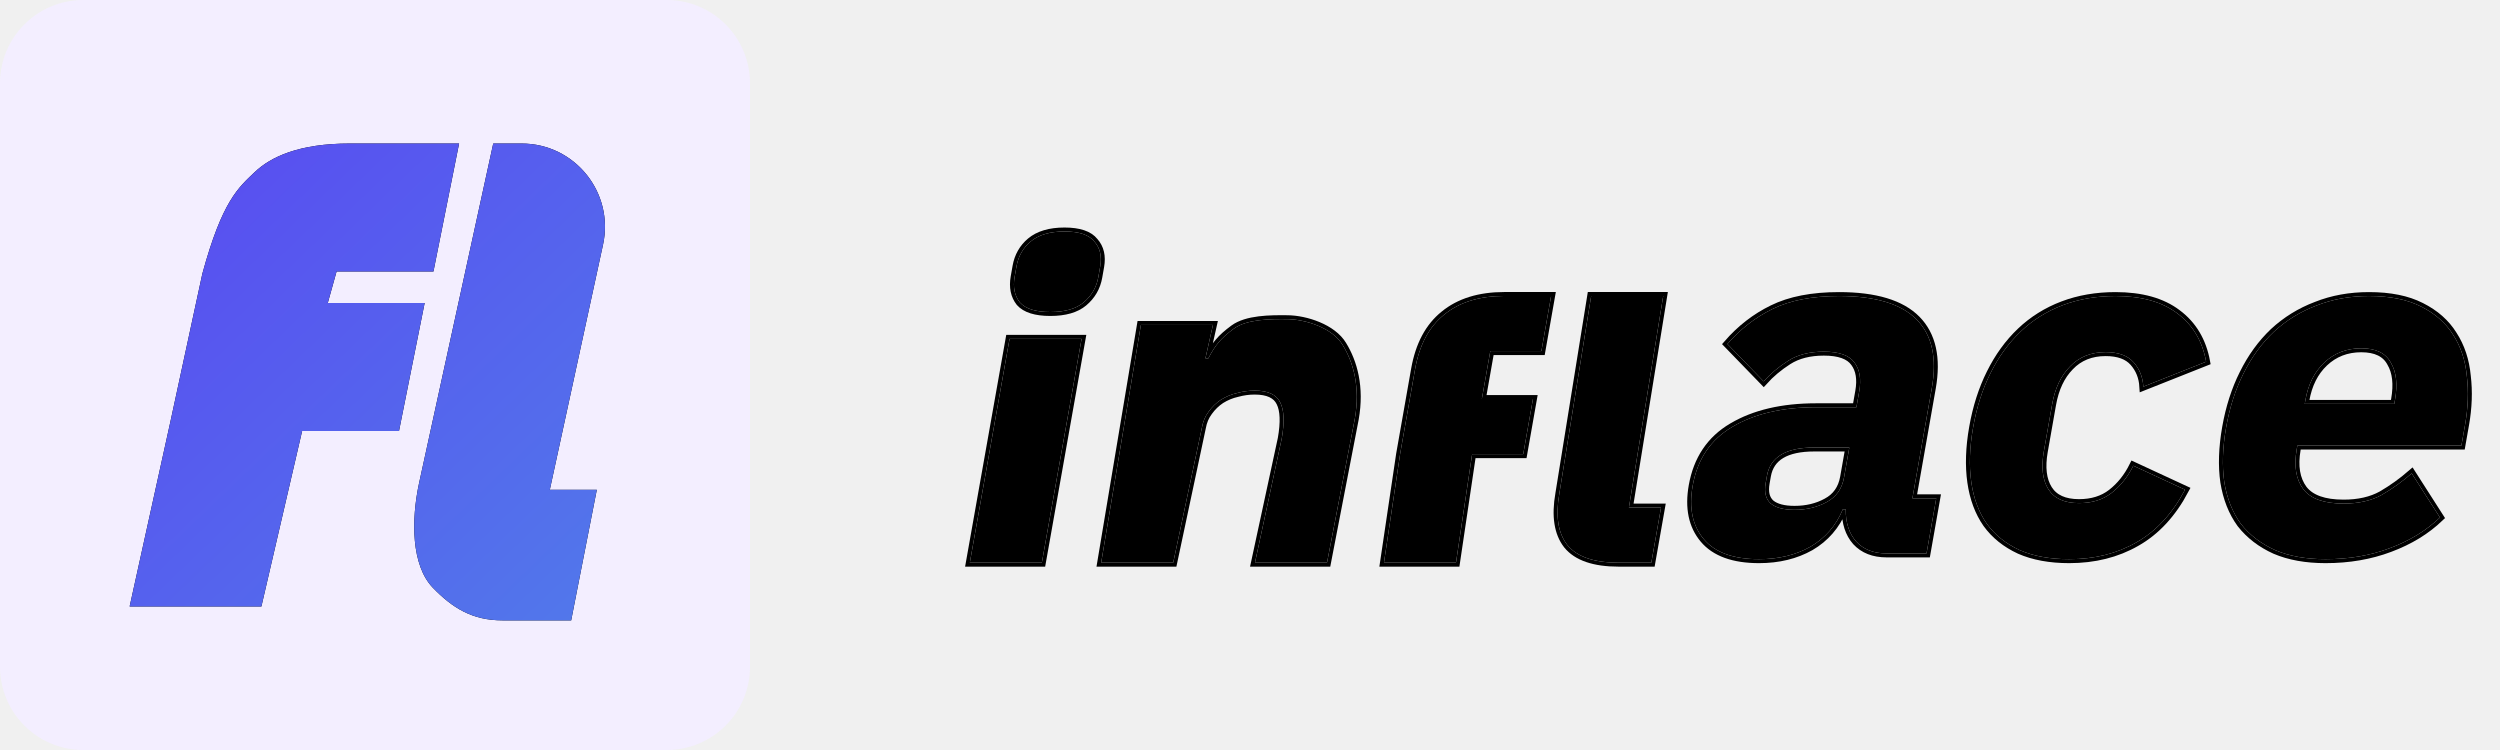
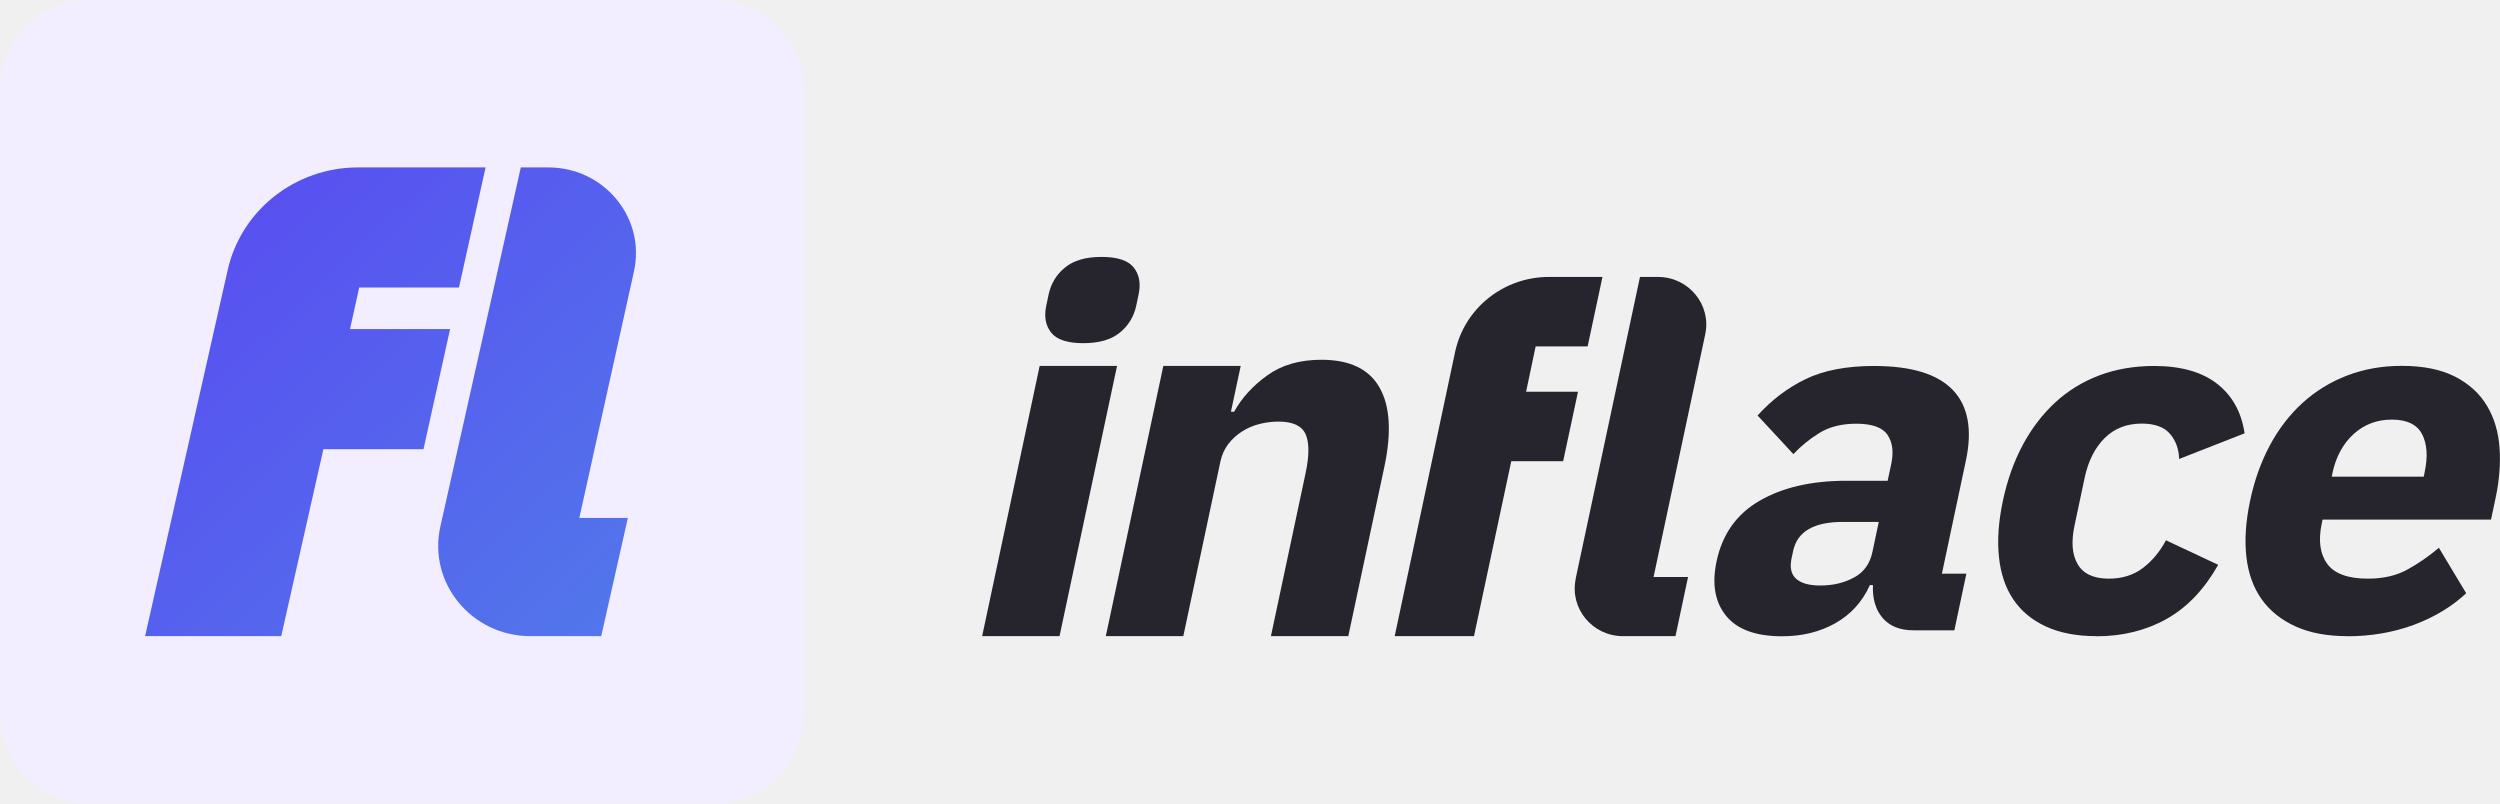
- <svg xmlns="http://www.w3.org/2000/svg" width="540" height="162" viewBox="0 0 540 162" fill="none">
-   <rect width="162" height="162" rx="18" fill="#F3EEFF" />
-   <path fill-rule="evenodd" clip-rule="evenodd" d="M72.702 58.64H93.627L99.164 31H75.55C64.624 31 58.5 33.857 55 37.191C51.5 40.524 48 43.381 43.705 59.124L42.337 65.454L36.801 91.094L28 131H56.462L65.262 93.094H86.187L91.724 65.454H70.799L72.702 58.64Z" fill="black" />
-   <path fill-rule="evenodd" clip-rule="evenodd" d="M72.702 58.64H93.627L99.164 31H75.55C64.624 31 58.5 33.857 55 37.191C51.5 40.524 48 43.381 43.705 59.124L42.337 65.454L36.801 91.094L28 131H56.462L65.262 93.094H86.187L91.724 65.454H70.799L72.702 58.64Z" fill="url(#paint0_linear_2393_17081)" />
-   <path d="M118.759 105.795H128.912L123.376 134H108.54C102.003 134 97.728 131.319 93.486 126.943C88.838 122.104 88.785 112.368 90.523 104.318L106.538 31H112.672C124.152 31 132.698 41.601 130.262 52.819L118.759 105.795Z" fill="black" />
-   <path d="M118.759 105.795H128.912L123.376 134H108.54C102.003 134 97.728 131.319 93.486 126.943C88.838 122.104 88.785 112.368 90.523 104.318L106.538 31H112.672C124.152 31 132.698 41.601 130.262 52.819L118.759 105.795Z" fill="url(#paint1_linear_2393_17081)" />
-   <mask id="path-3-outside-1_2393_17081" maskUnits="userSpaceOnUse" x="207.043" y="49.015" width="334.024" height="73.861" fill="black">
-     <rect fill="white" x="207.043" y="49.015" width="334.024" height="73.861" />
-     <path d="M226.867 67.393C223.713 67.393 221.522 66.703 220.293 65.322C219.147 63.873 218.769 62.044 219.158 59.835L219.56 57.557C219.949 55.349 220.967 53.554 222.612 52.174C224.339 50.725 226.78 50 229.933 50C233.087 50 235.237 50.725 236.383 52.174C237.611 53.554 238.031 55.349 237.641 57.557L237.24 59.835C236.85 62.044 235.792 63.873 234.065 65.322C232.42 66.703 230.02 67.393 226.867 67.393ZM218.065 73.19H233.623L225.04 121.542H209.481L218.065 73.19Z" />
-     <path d="M237.852 121.542L246.435 70.19H261.994L260.369 77.404H261C262.48 74.574 263.682 73.071 266.5 71C269.318 68.929 274.384 68.896 278.192 68.948C282 69 287.815 70.811 290.031 74.538C292.318 78.265 293.852 83.58 292.635 90.482L286.63 121.542H271.071L276.858 94.724C277.478 91.204 277.374 88.616 276.545 86.959C275.728 85.234 273.883 84.371 271.009 84.371C269.748 84.371 268.491 84.544 267.239 84.889C265.998 85.165 264.827 85.648 263.724 86.338C262.691 87.028 261.803 87.891 261.06 88.926C260.329 89.893 259.848 91.031 259.617 92.343L253.41 121.542H237.852Z" />
-     <path fill-rule="evenodd" clip-rule="evenodd" d="M305.65 79.772L304.518 86.19L302.419 98.096L298.935 121.542H314.493L317.978 98.096H329.016L331.115 86.19H320.077L321.902 75.837H332.94L335.04 63.932H324.948C319.551 63.932 315.214 65.278 311.936 67.969C308.67 70.592 306.575 74.526 305.65 79.772Z" />
-     <path d="M349.639 121.542C344.313 121.542 340.613 120.265 338.541 117.712C336.538 115.158 335.963 111.466 336.815 106.634L343.694 63.932H359.253L351.844 109.637H358.782L356.683 121.542H349.639Z" />
-     <path d="M407.508 119.542C404.705 119.542 402.509 118.68 400.921 116.954C399.404 115.229 398.655 112.917 398.675 110.018H398.045C396.583 113.538 394.251 116.229 391.049 118.093C387.859 119.887 384.162 120.785 379.957 120.785C374.42 120.785 370.436 119.335 368.004 116.437C365.571 113.538 364.775 109.707 365.615 104.945C366.625 99.216 369.476 94.972 374.167 92.211C378.941 89.381 384.973 87.966 392.261 87.966H400.987L401.589 84.55C402.052 81.927 401.716 79.857 400.582 78.338C399.46 76.751 397.252 75.957 393.958 75.957C390.875 75.957 388.306 76.613 386.253 77.924C384.2 79.236 382.431 80.719 380.948 82.376L373.12 74.301C375.935 71.057 379.183 68.538 382.863 66.743C386.626 64.88 391.416 63.948 397.232 63.948C405.082 63.948 410.671 65.639 413.999 69.021C417.327 72.403 418.419 77.338 417.275 83.825L413.077 107.637H418.228L416.129 119.542H407.508ZM387.619 110.121C390.212 110.121 392.517 109.569 394.534 108.465C396.621 107.361 397.884 105.566 398.322 103.081L399.453 96.663H391.884C385.787 96.663 382.38 98.699 381.662 102.771L381.388 104.324C381.035 106.325 381.404 107.809 382.495 108.775C383.598 109.673 385.306 110.121 387.619 110.121Z" />
-     <path d="M446.929 120.785C442.795 120.785 439.231 120.129 436.238 118.818C433.258 117.437 430.894 115.539 429.148 113.124C427.413 110.639 426.296 107.637 425.795 104.117C425.294 100.597 425.427 96.663 426.194 92.315C426.961 87.966 428.209 84.067 429.939 80.616C431.681 77.096 433.857 74.094 436.468 71.609C439.078 69.124 442.111 67.226 445.566 65.915C449.021 64.604 452.816 63.948 456.951 63.948C462.558 63.948 466.999 65.19 470.276 67.675C473.622 70.16 475.706 73.645 476.527 78.131L462.962 83.515C462.837 81.444 462.131 79.684 460.845 78.235C459.558 76.785 457.549 76.061 454.815 76.061C451.662 76.061 449.096 77.096 447.119 79.167C445.155 81.168 443.868 83.894 443.259 87.345L441.47 97.491C440.862 100.942 441.187 103.668 442.446 105.67C443.705 107.671 445.911 108.672 449.065 108.672C451.869 108.672 454.204 107.947 456.071 106.498C458.021 104.979 459.594 103.012 460.791 100.597L471.968 105.773C469.233 110.95 465.725 114.746 461.445 117.161C457.234 119.577 452.396 120.785 446.929 120.785Z" />
-     <path d="M502.314 120.785C498.109 120.785 494.476 120.129 491.413 118.818C488.362 117.437 485.894 115.539 484.007 113.124C482.202 110.639 481.015 107.637 480.444 104.117C479.943 100.597 480.076 96.663 480.843 92.315C481.597 88.035 482.84 84.17 484.569 80.719C486.311 77.2 488.488 74.197 491.099 71.713C493.779 69.228 496.847 67.33 500.302 66.019C503.769 64.638 507.571 63.948 511.705 63.948C516.261 63.948 520.017 64.707 522.973 66.226C525.999 67.744 528.303 69.78 529.885 72.334C531.537 74.887 532.521 77.855 532.836 81.237C533.233 84.55 533.109 88.035 532.464 91.693L531.66 96.249H496.233L496.087 97.077C495.454 100.666 495.931 103.53 497.516 105.67C499.113 107.74 502.014 108.775 506.219 108.775C509.443 108.775 512.18 108.154 514.432 106.912C516.696 105.601 518.862 104.048 520.93 102.253L527.03 111.778C524.078 114.608 520.465 116.816 516.19 118.404C511.986 119.991 507.36 120.785 502.314 120.785ZM510.031 75.233C506.877 75.233 504.207 76.268 502.02 78.338C499.915 80.34 498.564 83.032 497.968 86.413L497.822 87.242H517.165L517.329 86.31C517.913 82.997 517.611 80.34 516.422 78.338C515.315 76.268 513.185 75.233 510.031 75.233Z" />
-   </mask>
-   <path d="M226.867 67.393C223.713 67.393 221.522 66.703 220.293 65.322C219.147 63.873 218.769 62.044 219.158 59.835L219.56 57.557C219.949 55.349 220.967 53.554 222.612 52.174C224.339 50.725 226.78 50 229.933 50C233.087 50 235.237 50.725 236.383 52.174C237.611 53.554 238.031 55.349 237.641 57.557L237.24 59.835C236.85 62.044 235.792 63.873 234.065 65.322C232.42 66.703 230.02 67.393 226.867 67.393ZM218.065 73.19H233.623L225.04 121.542H209.481L218.065 73.19Z" fill="black" />
-   <path d="M237.852 121.542L246.435 70.19H261.994L260.369 77.404H261C262.48 74.574 263.682 73.071 266.5 71C269.318 68.929 274.384 68.896 278.192 68.948C282 69 287.815 70.811 290.031 74.538C292.318 78.265 293.852 83.58 292.635 90.482L286.63 121.542H271.071L276.858 94.724C277.478 91.204 277.374 88.616 276.545 86.959C275.728 85.234 273.883 84.371 271.009 84.371C269.748 84.371 268.491 84.544 267.239 84.889C265.998 85.165 264.827 85.648 263.724 86.338C262.691 87.028 261.803 87.891 261.06 88.926C260.329 89.893 259.848 91.031 259.617 92.343L253.41 121.542H237.852Z" fill="black" />
-   <path fill-rule="evenodd" clip-rule="evenodd" d="M305.65 79.772L304.518 86.19L302.419 98.096L298.935 121.542H314.493L317.978 98.096H329.016L331.115 86.19H320.077L321.902 75.837H332.94L335.04 63.932H324.948C319.551 63.932 315.214 65.278 311.936 67.969C308.67 70.592 306.575 74.526 305.65 79.772Z" fill="black" />
-   <path d="M349.639 121.542C344.313 121.542 340.613 120.265 338.541 117.712C336.538 115.158 335.963 111.466 336.815 106.634L343.694 63.932H359.253L351.844 109.637H358.782L356.683 121.542H349.639Z" fill="black" />
-   <path d="M407.508 119.542C404.705 119.542 402.509 118.68 400.921 116.954C399.404 115.229 398.655 112.917 398.675 110.018H398.045C396.583 113.538 394.251 116.229 391.049 118.093C387.859 119.887 384.162 120.785 379.957 120.785C374.42 120.785 370.436 119.335 368.004 116.437C365.571 113.538 364.775 109.707 365.615 104.945C366.625 99.216 369.476 94.972 374.167 92.211C378.941 89.381 384.973 87.966 392.261 87.966H400.987L401.589 84.55C402.052 81.927 401.716 79.857 400.582 78.338C399.46 76.751 397.252 75.957 393.958 75.957C390.875 75.957 388.306 76.613 386.253 77.924C384.2 79.236 382.431 80.719 380.948 82.376L373.12 74.301C375.935 71.057 379.183 68.538 382.863 66.743C386.626 64.88 391.416 63.948 397.232 63.948C405.082 63.948 410.671 65.639 413.999 69.021C417.327 72.403 418.419 77.338 417.275 83.825L413.077 107.637H418.228L416.129 119.542H407.508ZM387.619 110.121C390.212 110.121 392.517 109.569 394.534 108.465C396.621 107.361 397.884 105.566 398.322 103.081L399.453 96.663H391.884C385.787 96.663 382.38 98.699 381.662 102.771L381.388 104.324C381.035 106.325 381.404 107.809 382.495 108.775C383.598 109.673 385.306 110.121 387.619 110.121Z" fill="black" />
-   <path d="M446.929 120.785C442.795 120.785 439.231 120.129 436.238 118.818C433.258 117.437 430.894 115.539 429.148 113.124C427.413 110.639 426.296 107.637 425.795 104.117C425.294 100.597 425.427 96.663 426.194 92.315C426.961 87.966 428.209 84.067 429.939 80.616C431.681 77.096 433.857 74.094 436.468 71.609C439.078 69.124 442.111 67.226 445.566 65.915C449.021 64.604 452.816 63.948 456.951 63.948C462.558 63.948 466.999 65.19 470.276 67.675C473.622 70.16 475.706 73.645 476.527 78.131L462.962 83.515C462.837 81.444 462.131 79.684 460.845 78.235C459.558 76.785 457.549 76.061 454.815 76.061C451.662 76.061 449.096 77.096 447.119 79.167C445.155 81.168 443.868 83.894 443.259 87.345L441.47 97.491C440.862 100.942 441.187 103.668 442.446 105.67C443.705 107.671 445.911 108.672 449.065 108.672C451.869 108.672 454.204 107.947 456.071 106.498C458.021 104.979 459.594 103.012 460.791 100.597L471.968 105.773C469.233 110.95 465.725 114.746 461.445 117.161C457.234 119.577 452.396 120.785 446.929 120.785Z" fill="black" />
-   <path d="M502.314 120.785C498.109 120.785 494.476 120.129 491.413 118.818C488.362 117.437 485.894 115.539 484.007 113.124C482.202 110.639 481.015 107.637 480.444 104.117C479.943 100.597 480.076 96.663 480.843 92.315C481.597 88.035 482.84 84.17 484.569 80.719C486.311 77.2 488.488 74.197 491.099 71.713C493.779 69.228 496.847 67.33 500.302 66.019C503.769 64.638 507.571 63.948 511.705 63.948C516.261 63.948 520.017 64.707 522.973 66.226C525.999 67.744 528.303 69.78 529.885 72.334C531.537 74.887 532.521 77.855 532.836 81.237C533.233 84.55 533.109 88.035 532.464 91.693L531.66 96.249H496.233L496.087 97.077C495.454 100.666 495.931 103.53 497.516 105.67C499.113 107.74 502.014 108.775 506.219 108.775C509.443 108.775 512.18 108.154 514.432 106.912C516.696 105.601 518.862 104.048 520.93 102.253L527.03 111.778C524.078 114.608 520.465 116.816 516.19 118.404C511.986 119.991 507.36 120.785 502.314 120.785ZM510.031 75.233C506.877 75.233 504.207 76.268 502.02 78.338C499.915 80.34 498.564 83.032 497.968 86.413L497.822 87.242H517.165L517.329 86.31C517.913 82.997 517.611 80.34 516.422 78.338C515.315 76.268 513.185 75.233 510.031 75.233Z" fill="black" />
-   <path d="M226.867 67.393C223.713 67.393 221.522 66.703 220.293 65.322C219.147 63.873 218.769 62.044 219.158 59.835L219.56 57.557C219.949 55.349 220.967 53.554 222.612 52.174C224.339 50.725 226.78 50 229.933 50C233.087 50 235.237 50.725 236.383 52.174C237.611 53.554 238.031 55.349 237.641 57.557L237.24 59.835C236.85 62.044 235.792 63.873 234.065 65.322C232.42 66.703 230.02 67.393 226.867 67.393ZM218.065 73.19H233.623L225.04 121.542H209.481L218.065 73.19Z" stroke="black" stroke-width="1.709" mask="url(#path-3-outside-1_2393_17081)" />
-   <path d="M237.852 121.542L246.435 70.19H261.994L260.369 77.404H261C262.48 74.574 263.682 73.071 266.5 71C269.318 68.929 274.384 68.896 278.192 68.948C282 69 287.815 70.811 290.031 74.538C292.318 78.265 293.852 83.58 292.635 90.482L286.63 121.542H271.071L276.858 94.724C277.478 91.204 277.374 88.616 276.545 86.959C275.728 85.234 273.883 84.371 271.009 84.371C269.748 84.371 268.491 84.544 267.239 84.889C265.998 85.165 264.827 85.648 263.724 86.338C262.691 87.028 261.803 87.891 261.06 88.926C260.329 89.893 259.848 91.031 259.617 92.343L253.41 121.542H237.852Z" stroke="black" stroke-width="1.709" mask="url(#path-3-outside-1_2393_17081)" />
-   <path fill-rule="evenodd" clip-rule="evenodd" d="M305.65 79.772L304.518 86.19L302.419 98.096L298.935 121.542H314.493L317.978 98.096H329.016L331.115 86.19H320.077L321.902 75.837H332.94L335.04 63.932H324.948C319.551 63.932 315.214 65.278 311.936 67.969C308.67 70.592 306.575 74.526 305.65 79.772Z" stroke="black" stroke-width="1.709" mask="url(#path-3-outside-1_2393_17081)" />
-   <path d="M349.639 121.542C344.313 121.542 340.613 120.265 338.541 117.712C336.538 115.158 335.963 111.466 336.815 106.634L343.694 63.932H359.253L351.844 109.637H358.782L356.683 121.542H349.639Z" stroke="black" stroke-width="1.709" mask="url(#path-3-outside-1_2393_17081)" />
-   <path d="M407.508 119.542C404.705 119.542 402.509 118.68 400.921 116.954C399.404 115.229 398.655 112.917 398.675 110.018H398.045C396.583 113.538 394.251 116.229 391.049 118.093C387.859 119.887 384.162 120.785 379.957 120.785C374.42 120.785 370.436 119.335 368.004 116.437C365.571 113.538 364.775 109.707 365.615 104.945C366.625 99.216 369.476 94.972 374.167 92.211C378.941 89.381 384.973 87.966 392.261 87.966H400.987L401.589 84.55C402.052 81.927 401.716 79.857 400.582 78.338C399.46 76.751 397.252 75.957 393.958 75.957C390.875 75.957 388.306 76.613 386.253 77.924C384.2 79.236 382.431 80.719 380.948 82.376L373.12 74.301C375.935 71.057 379.183 68.538 382.863 66.743C386.626 64.88 391.416 63.948 397.232 63.948C405.082 63.948 410.671 65.639 413.999 69.021C417.327 72.403 418.419 77.338 417.275 83.825L413.077 107.637H418.228L416.129 119.542H407.508ZM387.619 110.121C390.212 110.121 392.517 109.569 394.534 108.465C396.621 107.361 397.884 105.566 398.322 103.081L399.453 96.663H391.884C385.787 96.663 382.38 98.699 381.662 102.771L381.388 104.324C381.035 106.325 381.404 107.809 382.495 108.775C383.598 109.673 385.306 110.121 387.619 110.121Z" stroke="black" stroke-width="1.709" mask="url(#path-3-outside-1_2393_17081)" />
-   <path d="M446.929 120.785C442.795 120.785 439.231 120.129 436.238 118.818C433.258 117.437 430.894 115.539 429.148 113.124C427.413 110.639 426.296 107.637 425.795 104.117C425.294 100.597 425.427 96.663 426.194 92.315C426.961 87.966 428.209 84.067 429.939 80.616C431.681 77.096 433.857 74.094 436.468 71.609C439.078 69.124 442.111 67.226 445.566 65.915C449.021 64.604 452.816 63.948 456.951 63.948C462.558 63.948 466.999 65.19 470.276 67.675C473.622 70.16 475.706 73.645 476.527 78.131L462.962 83.515C462.837 81.444 462.131 79.684 460.845 78.235C459.558 76.785 457.549 76.061 454.815 76.061C451.662 76.061 449.096 77.096 447.119 79.167C445.155 81.168 443.868 83.894 443.259 87.345L441.47 97.491C440.862 100.942 441.187 103.668 442.446 105.67C443.705 107.671 445.911 108.672 449.065 108.672C451.869 108.672 454.204 107.947 456.071 106.498C458.021 104.979 459.594 103.012 460.791 100.597L471.968 105.773C469.233 110.95 465.725 114.746 461.445 117.161C457.234 119.577 452.396 120.785 446.929 120.785Z" stroke="black" stroke-width="1.709" mask="url(#path-3-outside-1_2393_17081)" />
-   <path d="M502.314 120.785C498.109 120.785 494.476 120.129 491.413 118.818C488.362 117.437 485.894 115.539 484.007 113.124C482.202 110.639 481.015 107.637 480.444 104.117C479.943 100.597 480.076 96.663 480.843 92.315C481.597 88.035 482.84 84.17 484.569 80.719C486.311 77.2 488.488 74.197 491.099 71.713C493.779 69.228 496.847 67.33 500.302 66.019C503.769 64.638 507.571 63.948 511.705 63.948C516.261 63.948 520.017 64.707 522.973 66.226C525.999 67.744 528.303 69.78 529.885 72.334C531.537 74.887 532.521 77.855 532.836 81.237C533.233 84.55 533.109 88.035 532.464 91.693L531.66 96.249H496.233L496.087 97.077C495.454 100.666 495.931 103.53 497.516 105.67C499.113 107.74 502.014 108.775 506.219 108.775C509.443 108.775 512.18 108.154 514.432 106.912C516.696 105.601 518.862 104.048 520.93 102.253L527.03 111.778C524.078 114.608 520.465 116.816 516.19 118.404C511.986 119.991 507.36 120.785 502.314 120.785ZM510.031 75.233C506.877 75.233 504.207 76.268 502.02 78.338C499.915 80.34 498.564 83.032 497.968 86.413L497.822 87.242H517.165L517.329 86.31C517.913 82.997 517.611 80.34 516.422 78.338C515.315 76.268 513.185 75.233 510.031 75.233Z" stroke="black" stroke-width="1.709" mask="url(#path-3-outside-1_2393_17081)" />
+ <svg xmlns="http://www.w3.org/2000/svg" width="224" height="72" viewBox="0 0 224 72" fill="none">
+   <g clip-path="url(#clip0_4893_31114)">
+     <rect width="72" height="72" rx="8" fill="#F3EEFF" />
+     <g clip-path="url(#clip1_4893_31114)">
+       <path fill-rule="evenodd" clip-rule="evenodd" d="M32.155 25.762H41.124L43.509 15H32.081C26.466 15 21.621 18.823 20.404 24.179L13 57H25.199L28.975 40.249H37.944L40.329 29.487H31.36L32.18 25.786L32.155 25.762Z" fill="url(#paint0_linear_4893_31114)" />
+       <path d="M51.907 46.409H56.255L53.87 57H47.534C42.242 57 38.317 52.203 39.46 47.163L46.665 15H49.124C54.143 15 57.87 19.529 56.801 24.325L51.907 46.409Z" fill="url(#paint1_linear_4893_31114)" />
+     </g>
+     <g clip-path="url(#clip2_4893_31114)">
+       <path d="M97.057 30.749C95.648 30.749 94.692 30.432 94.189 29.808C93.686 29.173 93.535 28.371 93.746 27.39L93.958 26.379C94.169 25.398 94.662 24.585 95.437 23.961C96.212 23.327 97.299 23.02 98.708 23.02C100.117 23.02 101.073 23.337 101.576 23.961C102.079 24.595 102.23 25.398 102.019 26.379L101.807 27.39C101.596 28.371 101.103 29.183 100.328 29.808C99.553 30.442 98.466 30.749 97.057 30.749ZM93.153 32.79H100.086L94.934 57H88L93.153 32.79Z" fill="#26252D" />
+       <path d="M99.08 57L104.233 32.79H111.167L110.291 36.893H110.573C111.277 35.634 112.274 34.544 113.562 33.623C114.85 32.701 116.46 32.235 118.402 32.235C120.928 32.235 122.669 33.068 123.605 34.723C124.551 36.378 124.692 38.746 124.038 41.828L120.807 57H113.874L116.983 42.383C117.315 40.817 117.315 39.658 116.983 38.904C116.641 38.151 115.836 37.775 114.558 37.775C113.994 37.775 113.431 37.844 112.877 37.983C112.314 38.122 111.79 38.34 111.307 38.647C110.824 38.954 110.402 39.331 110.06 39.777C109.717 40.222 109.486 40.738 109.355 41.322L106.024 57H99.09H99.08Z" fill="#26252D" />
+       <path d="M124.964 57L130.378 31.532C131.213 27.618 134.715 24.814 138.781 24.814H143.581L142.253 31.037H137.594L136.738 35.1H141.388L140.059 41.323H135.41L132.069 57H124.954H124.964Z" fill="#26252D" />
+       <path d="M141.176 51.867L146.943 24.814H148.553C151.3 24.814 153.353 27.301 152.79 29.947L148.16 51.698H151.25L150.123 57H145.423C142.676 57 140.623 54.513 141.186 51.867H141.176Z" fill="#26252D" />
+       <path d="M171.437 56.475C170.24 56.475 169.324 56.108 168.69 55.375C168.056 54.642 167.764 53.651 167.815 52.422H167.543C166.869 53.918 165.832 55.058 164.443 55.841C163.054 56.624 161.464 57.01 159.673 57.01C157.318 57.01 155.638 56.396 154.651 55.167C153.655 53.938 153.373 52.313 153.806 50.291C154.319 47.864 155.607 46.05 157.67 44.861C159.733 43.672 162.31 43.077 165.419 43.077H169.133L169.445 41.62C169.686 40.501 169.576 39.619 169.113 38.955C168.66 38.291 167.724 37.964 166.325 37.964C165.007 37.964 163.91 38.241 163.014 38.796C162.118 39.351 161.344 39.985 160.689 40.689L157.479 37.23C158.727 35.843 160.166 34.753 161.776 33.97C163.387 33.187 165.44 32.791 167.915 32.791C171.256 32.791 173.611 33.514 174.98 34.951C176.348 36.388 176.731 38.499 176.147 41.254L173.994 51.401H176.187L175.111 56.475H171.437ZM163.105 52.462C164.212 52.462 165.208 52.234 166.094 51.758C166.979 51.292 167.543 50.529 167.764 49.479L168.338 46.764H165.117C162.521 46.764 161.042 47.626 160.669 49.35L160.528 50.004C160.347 50.846 160.488 51.471 160.941 51.867C161.394 52.264 162.119 52.462 163.095 52.462H163.105Z" fill="#26252D" />
+       <path d="M187.842 57C186.08 57 184.571 56.713 183.323 56.138C182.075 55.563 181.099 54.761 180.394 53.71C179.69 52.67 179.257 51.391 179.106 49.895C178.945 48.399 179.066 46.724 179.459 44.871C179.851 43.018 180.445 41.353 181.24 39.867C182.035 38.38 183.011 37.112 184.158 36.051C185.306 34.991 186.634 34.188 188.123 33.623C189.613 33.069 191.243 32.791 193.004 32.791C195.389 32.791 197.271 33.316 198.64 34.377C200.009 35.437 200.834 36.923 201.116 38.826L195.248 41.125C195.228 40.243 194.957 39.49 194.433 38.876C193.91 38.261 193.065 37.954 191.897 37.954C190.549 37.954 189.442 38.39 188.576 39.252C187.701 40.124 187.117 41.294 186.795 42.76L185.879 47.081C185.567 48.547 185.658 49.717 186.171 50.569C186.674 51.421 187.6 51.847 188.949 51.847C190.146 51.847 191.163 51.53 191.998 50.896C192.833 50.262 193.528 49.429 194.071 48.409L198.751 50.609C197.503 52.809 195.963 54.434 194.111 55.464C192.27 56.495 190.176 57.01 187.852 57.01L187.842 57Z" fill="#26252D" />
+       <path d="M210.313 57C208.522 57 206.982 56.713 205.704 56.138C204.426 55.563 203.41 54.761 202.655 53.71C201.91 52.67 201.447 51.392 201.276 49.895C201.105 48.399 201.216 46.724 201.608 44.871C202.001 43.018 202.584 41.393 203.379 39.906C204.174 38.42 205.151 37.151 206.318 36.091C207.485 35.031 208.814 34.218 210.313 33.643C211.813 33.069 213.433 32.781 215.194 32.781C217.136 32.781 218.726 33.108 219.984 33.752C221.232 34.397 222.188 35.269 222.832 36.359C223.487 37.449 223.859 38.707 223.96 40.134C224.06 41.561 223.939 43.048 223.607 44.613L223.195 46.556H208.099L208.029 46.903C207.707 48.419 207.868 49.618 208.512 50.51C209.156 51.401 210.374 51.847 212.165 51.847C213.534 51.847 214.711 51.58 215.697 51.035C216.674 50.5 217.619 49.846 218.525 49.083L220.971 53.156C219.672 54.364 218.103 55.306 216.271 55.99C214.439 56.663 212.447 57.01 210.303 57.01L210.313 57ZM214.309 37.597C212.97 37.597 211.823 38.033 210.877 38.895C209.931 39.768 209.307 40.917 208.995 42.354L208.925 42.711H217.167L217.247 42.314C217.549 40.907 217.469 39.768 217.016 38.895C216.563 38.033 215.657 37.597 214.319 37.597H214.309Z" fill="#26252D" />
+     </g>
+   </g>
  <defs>
-     <linearGradient id="paint0_linear_2393_17081" x1="6.344" y1="28.179" x2="164.723" y2="193.186" gradientUnits="userSpaceOnUse">
+     <linearGradient id="paint0_linear_4893_31114" x1="5.124" y1="12.395" x2="71.671" y2="83.129" gradientUnits="userSpaceOnUse">
      <stop stop-color="#5A44F2" />
      <stop offset="1" stop-color="#4E8EE7" />
    </linearGradient>
-     <linearGradient id="paint1_linear_2393_17081" x1="6.344" y1="28.179" x2="164.723" y2="193.186" gradientUnits="userSpaceOnUse">
+     <linearGradient id="paint1_linear_4893_31114" x1="15.584" y1="2.656" x2="82.034" y2="73.291" gradientUnits="userSpaceOnUse">
      <stop stop-color="#5A44F2" />
      <stop offset="1" stop-color="#4E8EE7" />
    </linearGradient>
+     <clipPath id="clip0_4893_31114">
+       <rect width="224" height="72" fill="white" />
+     </clipPath>
+     <clipPath id="clip1_4893_31114">
+       <rect width="44" height="42" fill="white" transform="translate(13 15)" />
+     </clipPath>
+     <clipPath id="clip2_4893_31114">
+       <rect width="136" height="34" fill="white" transform="translate(88 23)" />
+     </clipPath>
  </defs>
</svg>
